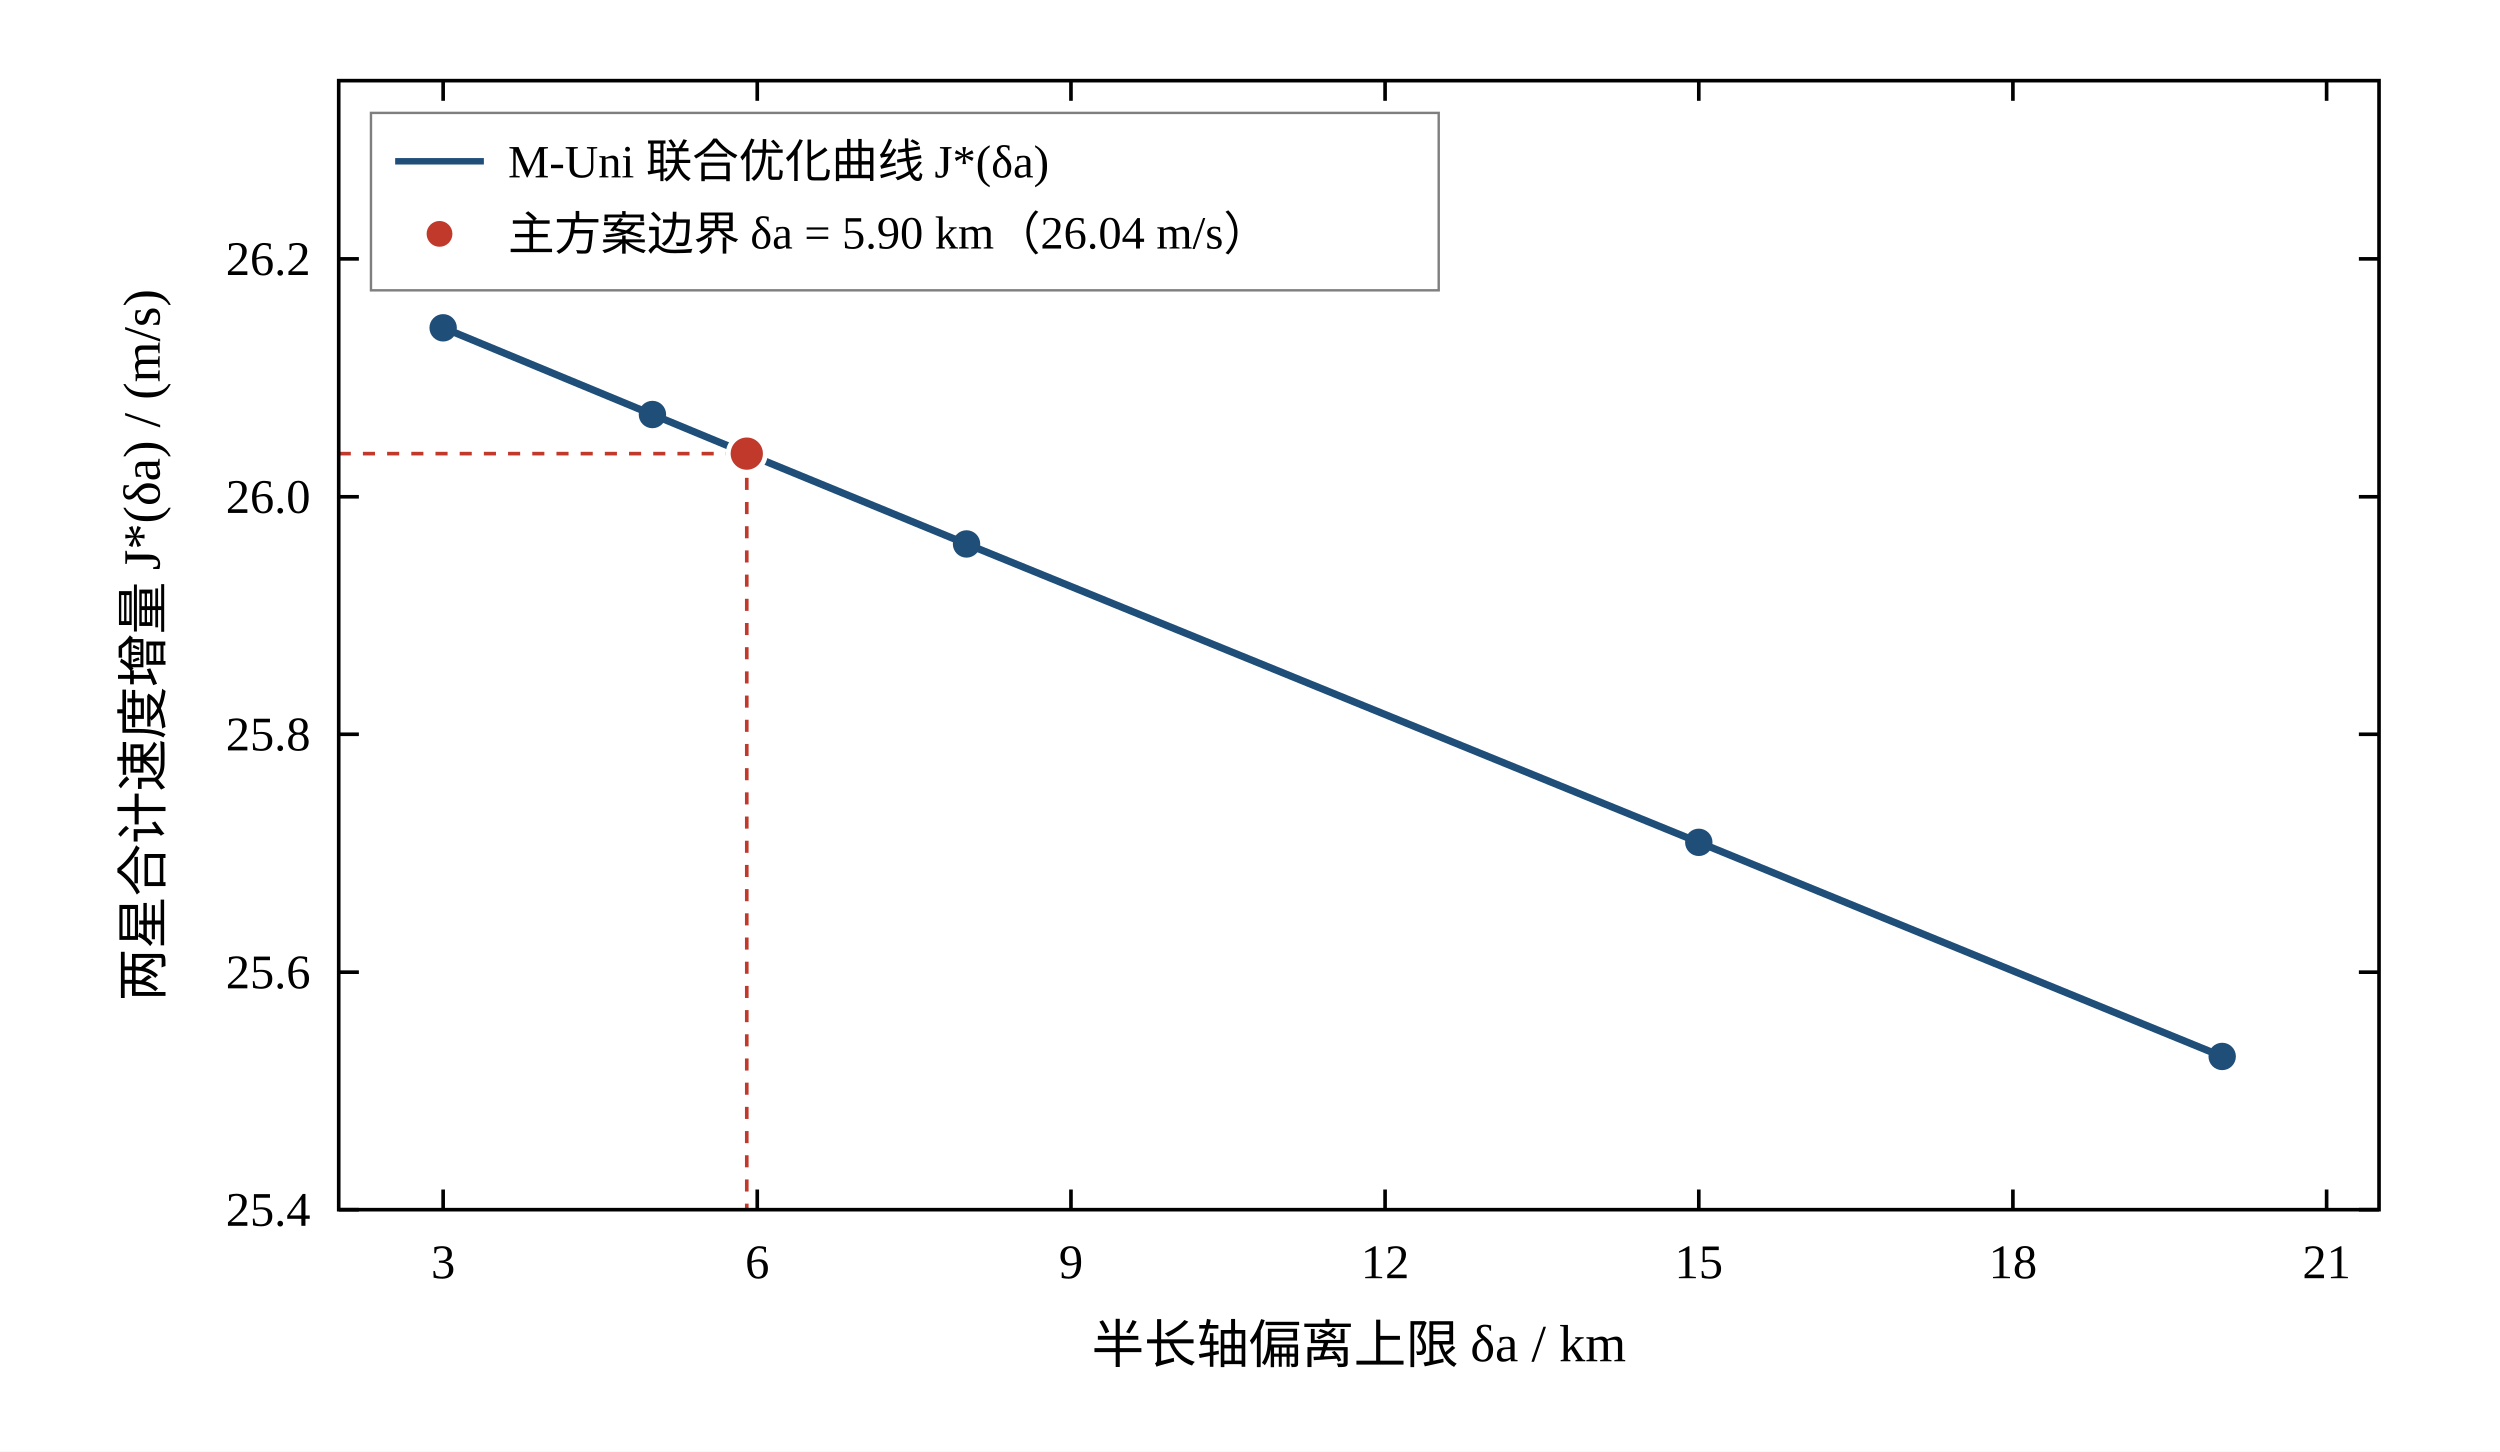
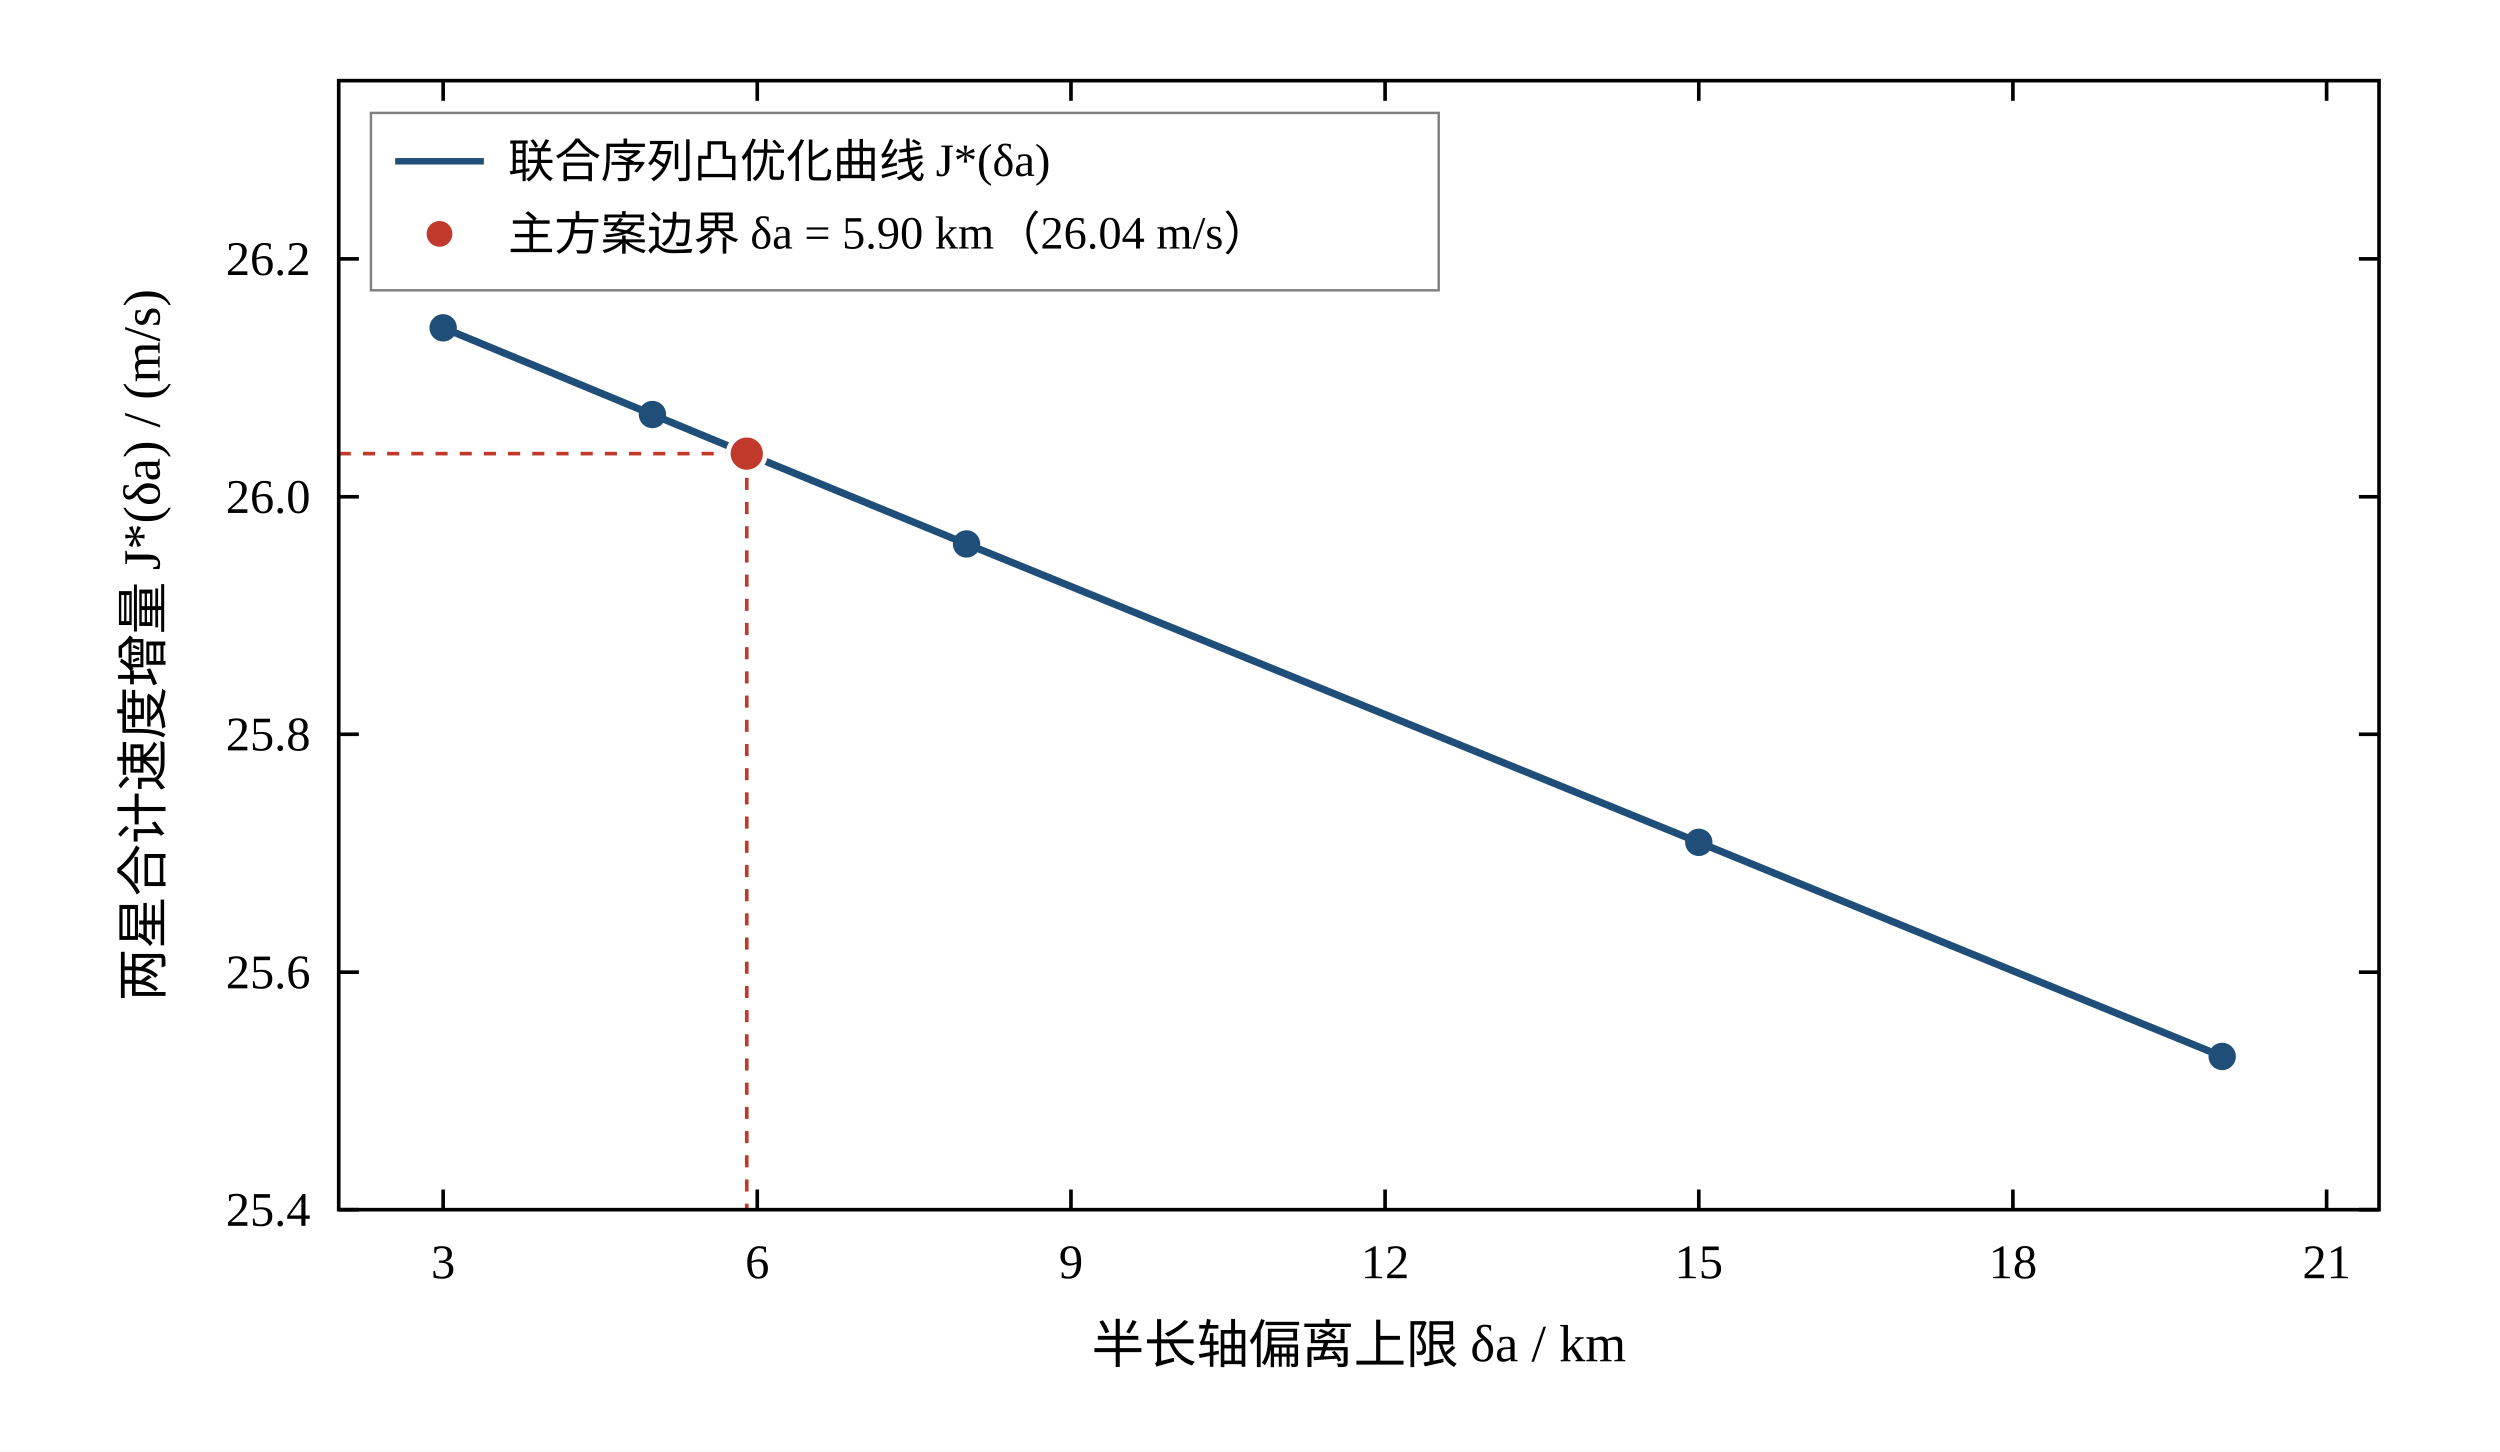
<svg xmlns="http://www.w3.org/2000/svg" width="620" height="360" viewBox="0 0 620 360">
  <rect x="0" y="0" width="620" height="360" fill="#FFFFFF" />
  <line x1="185.2" y1="112.5" x2="185.2" y2="300.0" stroke="#C0392B" stroke-width="0.9" stroke-dasharray="3,3" />
  <line x1="84.0" y1="112.5" x2="185.2" y2="112.5" stroke="#C0392B" stroke-width="0.9" stroke-dasharray="3,3" />
  <polyline points="109.9,81.3 161.8,102.8 185.2,112.5 239.7,134.9 421.3,208.9 551.1,262.0" fill="none" stroke="#1F4E79" stroke-width="1.8" />
  <circle cx="109.9" cy="81.3" r="3.4" fill="#1F4E79" stroke="none" />
  <circle cx="161.8" cy="102.8" r="3.4" fill="#1F4E79" stroke="none" />
  <circle cx="185.2" cy="112.5" r="4.6" fill="#C0392B" stroke="white" stroke-width="1.2" />
  <circle cx="239.7" cy="134.9" r="3.4" fill="#1F4E79" stroke="none" />
  <circle cx="421.3" cy="208.9" r="3.4" fill="#1F4E79" stroke="none" />
  <circle cx="551.1" cy="262.0" r="3.4" fill="#1F4E79" stroke="none" />
  <rect x="84" y="20" width="506" height="280" fill="none" stroke="#000000" stroke-width="0.9" />
  <line x1="84.0" y1="300.0" x2="89.0" y2="300.0" stroke="#000000" stroke-width="0.9" />
  <line x1="590.0" y1="300.0" x2="585.0" y2="300.0" stroke="#000000" stroke-width="0.9" />
  <text x="77.0" y="304.0" font-family="SimSun, Times New Roman" font-size="12" text-anchor="end" fill="#000000">25.4</text>
  <line x1="84.0" y1="241.1" x2="89.0" y2="241.1" stroke="#000000" stroke-width="0.9" />
  <line x1="590.0" y1="241.1" x2="585.0" y2="241.1" stroke="#000000" stroke-width="0.9" />
  <text x="77.0" y="245.1" font-family="SimSun, Times New Roman" font-size="12" text-anchor="end" fill="#000000">25.6</text>
  <line x1="84.0" y1="182.1" x2="89.0" y2="182.1" stroke="#000000" stroke-width="0.9" />
  <line x1="590.0" y1="182.1" x2="585.0" y2="182.1" stroke="#000000" stroke-width="0.9" />
  <text x="77.0" y="186.1" font-family="SimSun, Times New Roman" font-size="12" text-anchor="end" fill="#000000">25.8</text>
  <line x1="84.0" y1="123.2" x2="89.0" y2="123.2" stroke="#000000" stroke-width="0.9" />
  <line x1="590.0" y1="123.2" x2="585.0" y2="123.2" stroke="#000000" stroke-width="0.9" />
  <text x="77.0" y="127.2" font-family="SimSun, Times New Roman" font-size="12" text-anchor="end" fill="#000000">26.0</text>
  <line x1="84.0" y1="64.2" x2="89.0" y2="64.2" stroke="#000000" stroke-width="0.9" />
  <line x1="590.0" y1="64.2" x2="585.0" y2="64.2" stroke="#000000" stroke-width="0.9" />
  <text x="77.0" y="68.2" font-family="SimSun, Times New Roman" font-size="12" text-anchor="end" fill="#000000">26.2</text>
  <line x1="109.9" y1="300.0" x2="109.9" y2="295.0" stroke="#000000" stroke-width="0.9" />
  <line x1="109.9" y1="20.0" x2="109.9" y2="25.0" stroke="#000000" stroke-width="0.9" />
  <text x="109.9" y="317.0" font-family="SimSun, Times New Roman" font-size="12" text-anchor="middle" fill="#000000">3</text>
  <line x1="187.8" y1="300.0" x2="187.8" y2="295.0" stroke="#000000" stroke-width="0.9" />
  <line x1="187.8" y1="20.0" x2="187.8" y2="25.0" stroke="#000000" stroke-width="0.9" />
  <text x="187.8" y="317.0" font-family="SimSun, Times New Roman" font-size="12" text-anchor="middle" fill="#000000">6</text>
  <line x1="265.6" y1="300.0" x2="265.6" y2="295.0" stroke="#000000" stroke-width="0.9" />
  <line x1="265.6" y1="20.0" x2="265.6" y2="25.0" stroke="#000000" stroke-width="0.9" />
  <text x="265.6" y="317.0" font-family="SimSun, Times New Roman" font-size="12" text-anchor="middle" fill="#000000">9</text>
  <line x1="343.5" y1="300.0" x2="343.5" y2="295.0" stroke="#000000" stroke-width="0.9" />
  <line x1="343.5" y1="20.0" x2="343.5" y2="25.0" stroke="#000000" stroke-width="0.9" />
  <text x="343.5" y="317.0" font-family="SimSun, Times New Roman" font-size="12" text-anchor="middle" fill="#000000">12</text>
  <line x1="421.3" y1="300.0" x2="421.3" y2="295.0" stroke="#000000" stroke-width="0.9" />
  <line x1="421.3" y1="20.0" x2="421.3" y2="25.0" stroke="#000000" stroke-width="0.9" />
  <text x="421.3" y="317.0" font-family="SimSun, Times New Roman" font-size="12" text-anchor="middle" fill="#000000">15</text>
  <line x1="499.2" y1="300.0" x2="499.2" y2="295.0" stroke="#000000" stroke-width="0.9" />
  <line x1="499.2" y1="20.0" x2="499.2" y2="25.0" stroke="#000000" stroke-width="0.9" />
  <text x="499.2" y="317.0" font-family="SimSun, Times New Roman" font-size="12" text-anchor="middle" fill="#000000">18</text>
  <line x1="577.0" y1="300.0" x2="577.0" y2="295.0" stroke="#000000" stroke-width="0.9" />
  <line x1="577.0" y1="20.0" x2="577.0" y2="25.0" stroke="#000000" stroke-width="0.9" />
  <text x="577.0" y="317.0" font-family="SimSun, Times New Roman" font-size="12" text-anchor="middle" fill="#000000">21</text>
  <text x="337.0" y="338.0" font-family="SimSun, Times New Roman" font-size="13" text-anchor="middle" fill="#000000">半长轴偏离上限 δa / km</text>
  <text x="40.0" y="160.0" font-family="SimSun, Times New Roman" font-size="13" text-anchor="middle" fill="#000000" transform="rotate(-90 40.0 160.0)">两星合计速度增量 J*(δa) / (m/s)</text>
  <rect x="92" y="28" width="264.8" height="44" fill="#FFFFFF" stroke="#7F7F7F" stroke-width="0.6" />
  <line x1="98.0" y1="40.0" x2="120.0" y2="40.0" stroke="#1F4E79" stroke-width="1.6" />
-   <text x="126.0" y="44.0" font-family="SimSun, Times New Roman" font-size="11.5" text-anchor="start" fill="#000000">M-Uni 联合优化曲线 J*(δa)</text>
+   <text x="126.0" y="44.0" font-family="SimSun, Times New Roman" font-size="11.5" text-anchor="start" fill="#000000">联合序列凸优化曲线 J*(δa)</text>
  <circle cx="109" cy="58" r="3.2" fill="#C0392B" stroke="none" />
  <text x="126.0" y="62.0" font-family="SimSun, Times New Roman" font-size="11.5" text-anchor="start" fill="#000000">主方案边界 δa = 5.90 km（26.04 m/s）</text>
</svg>
